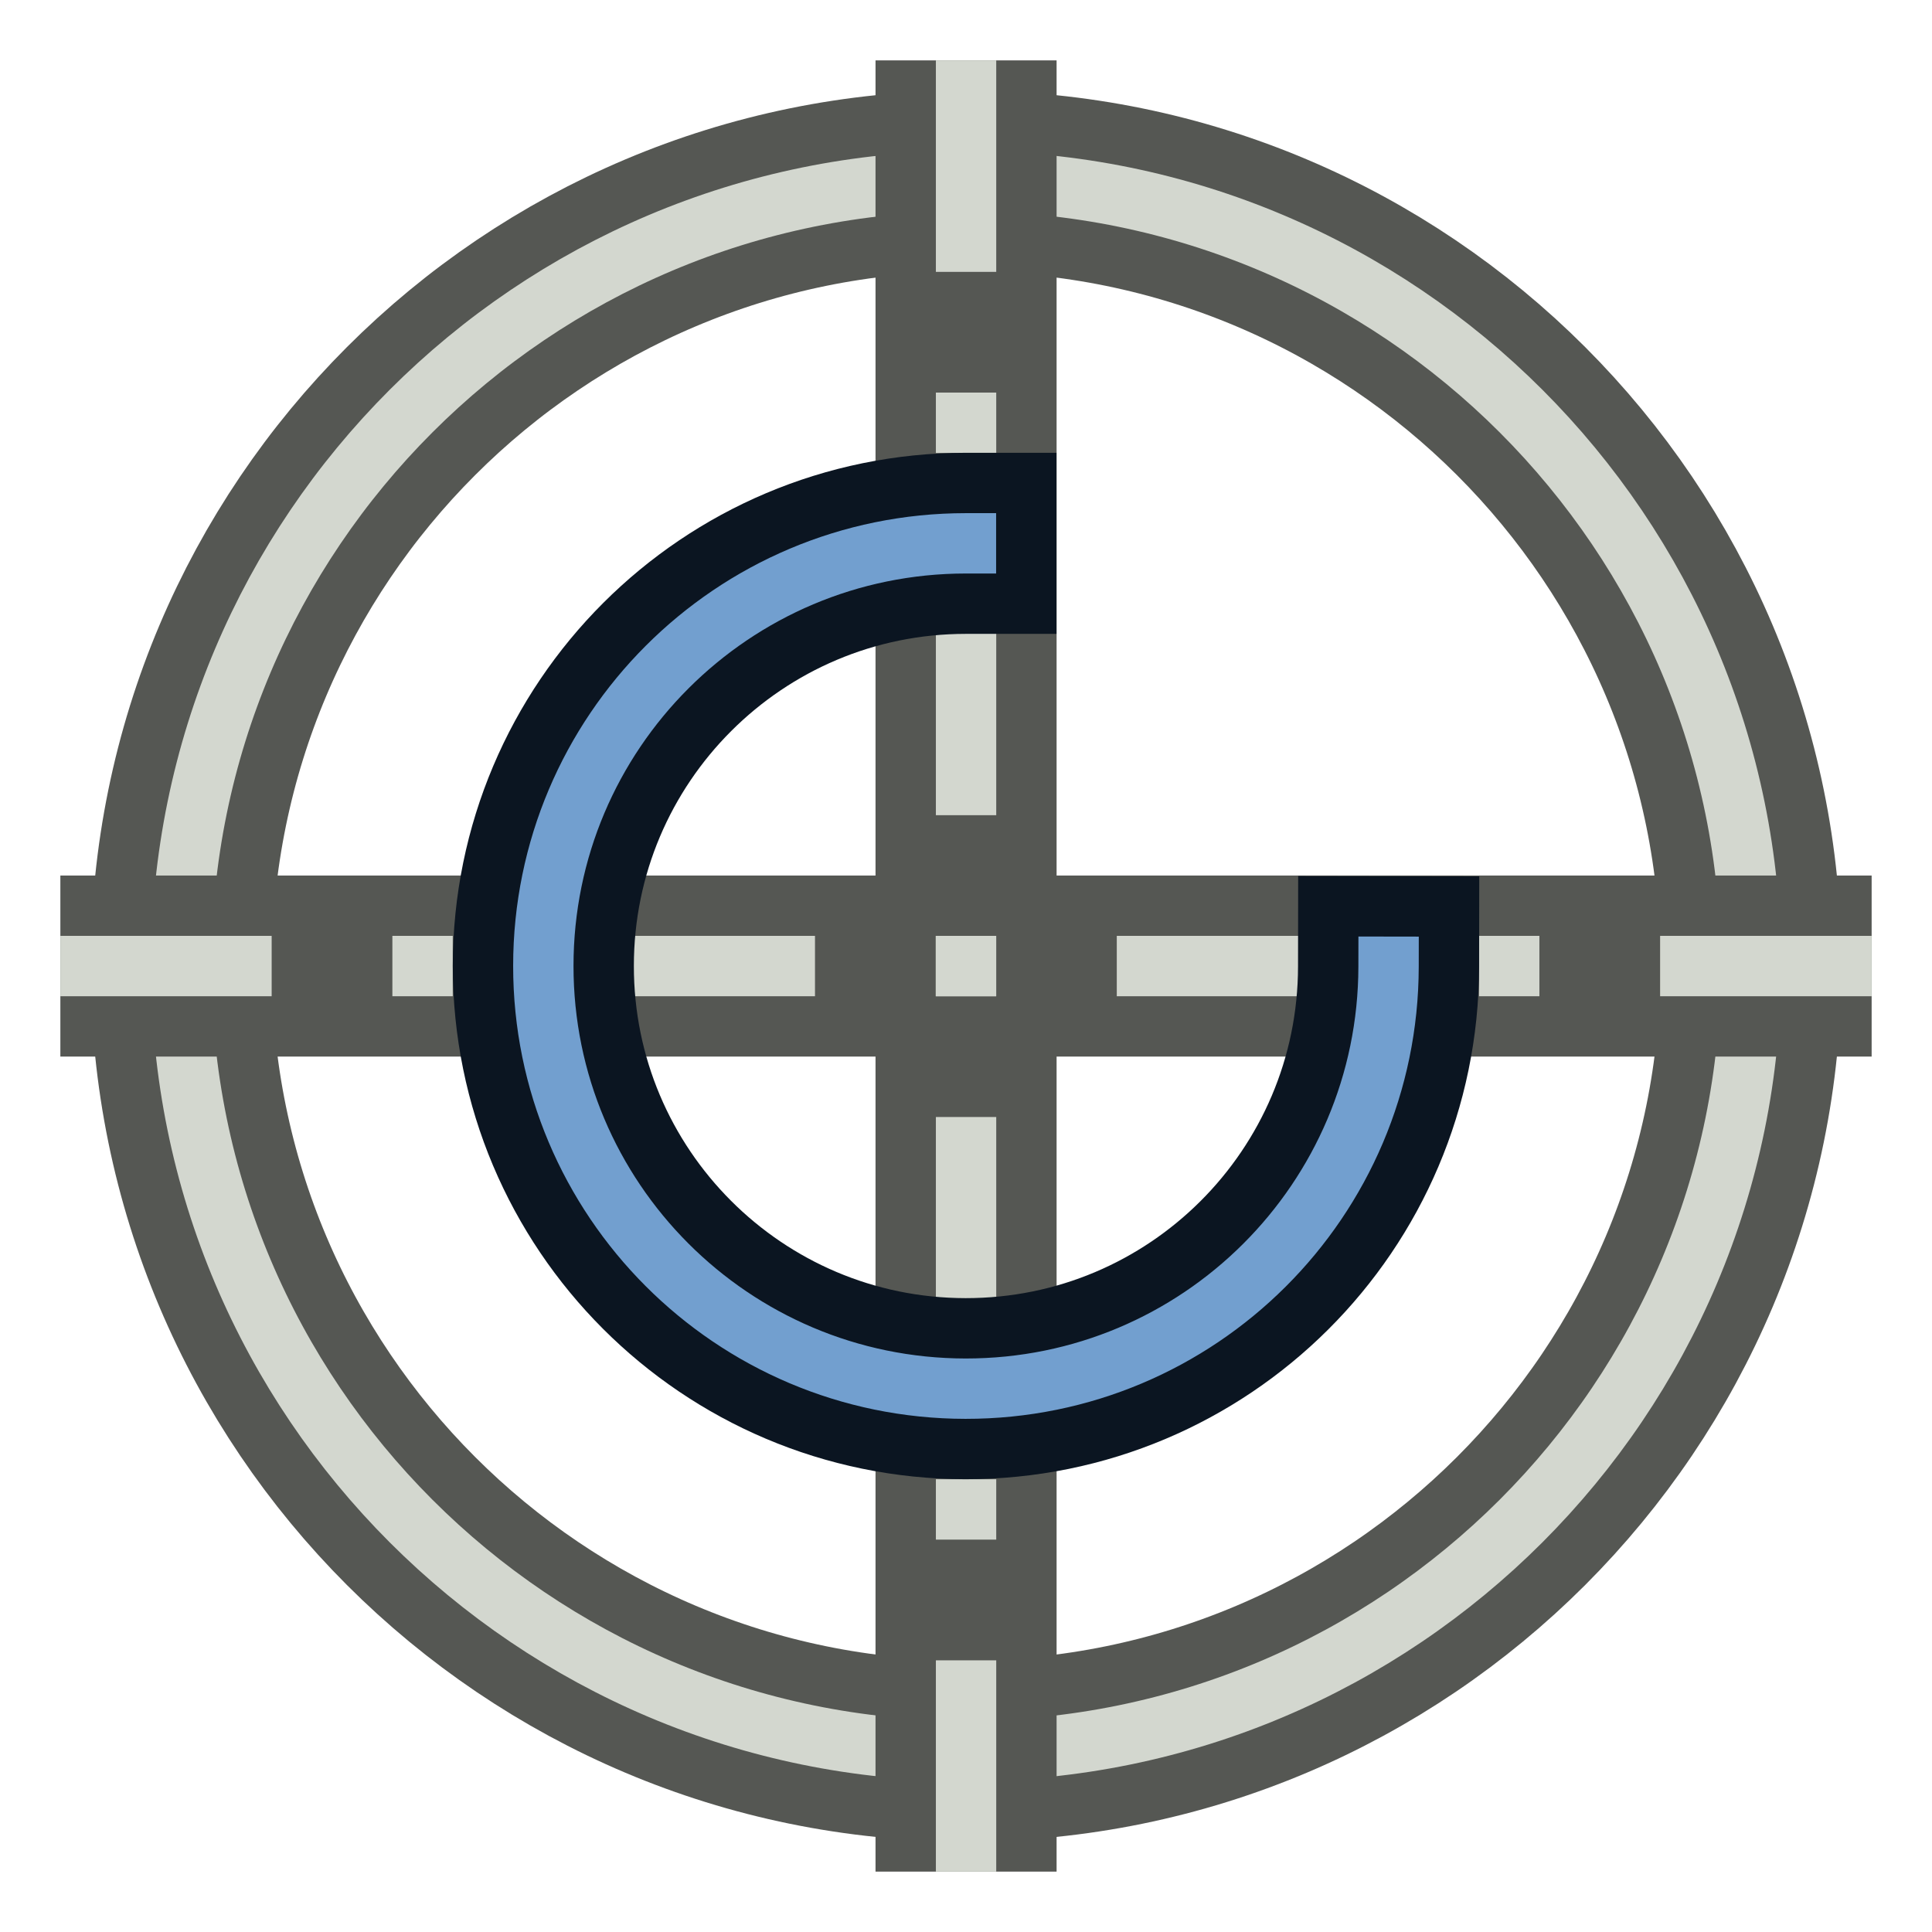
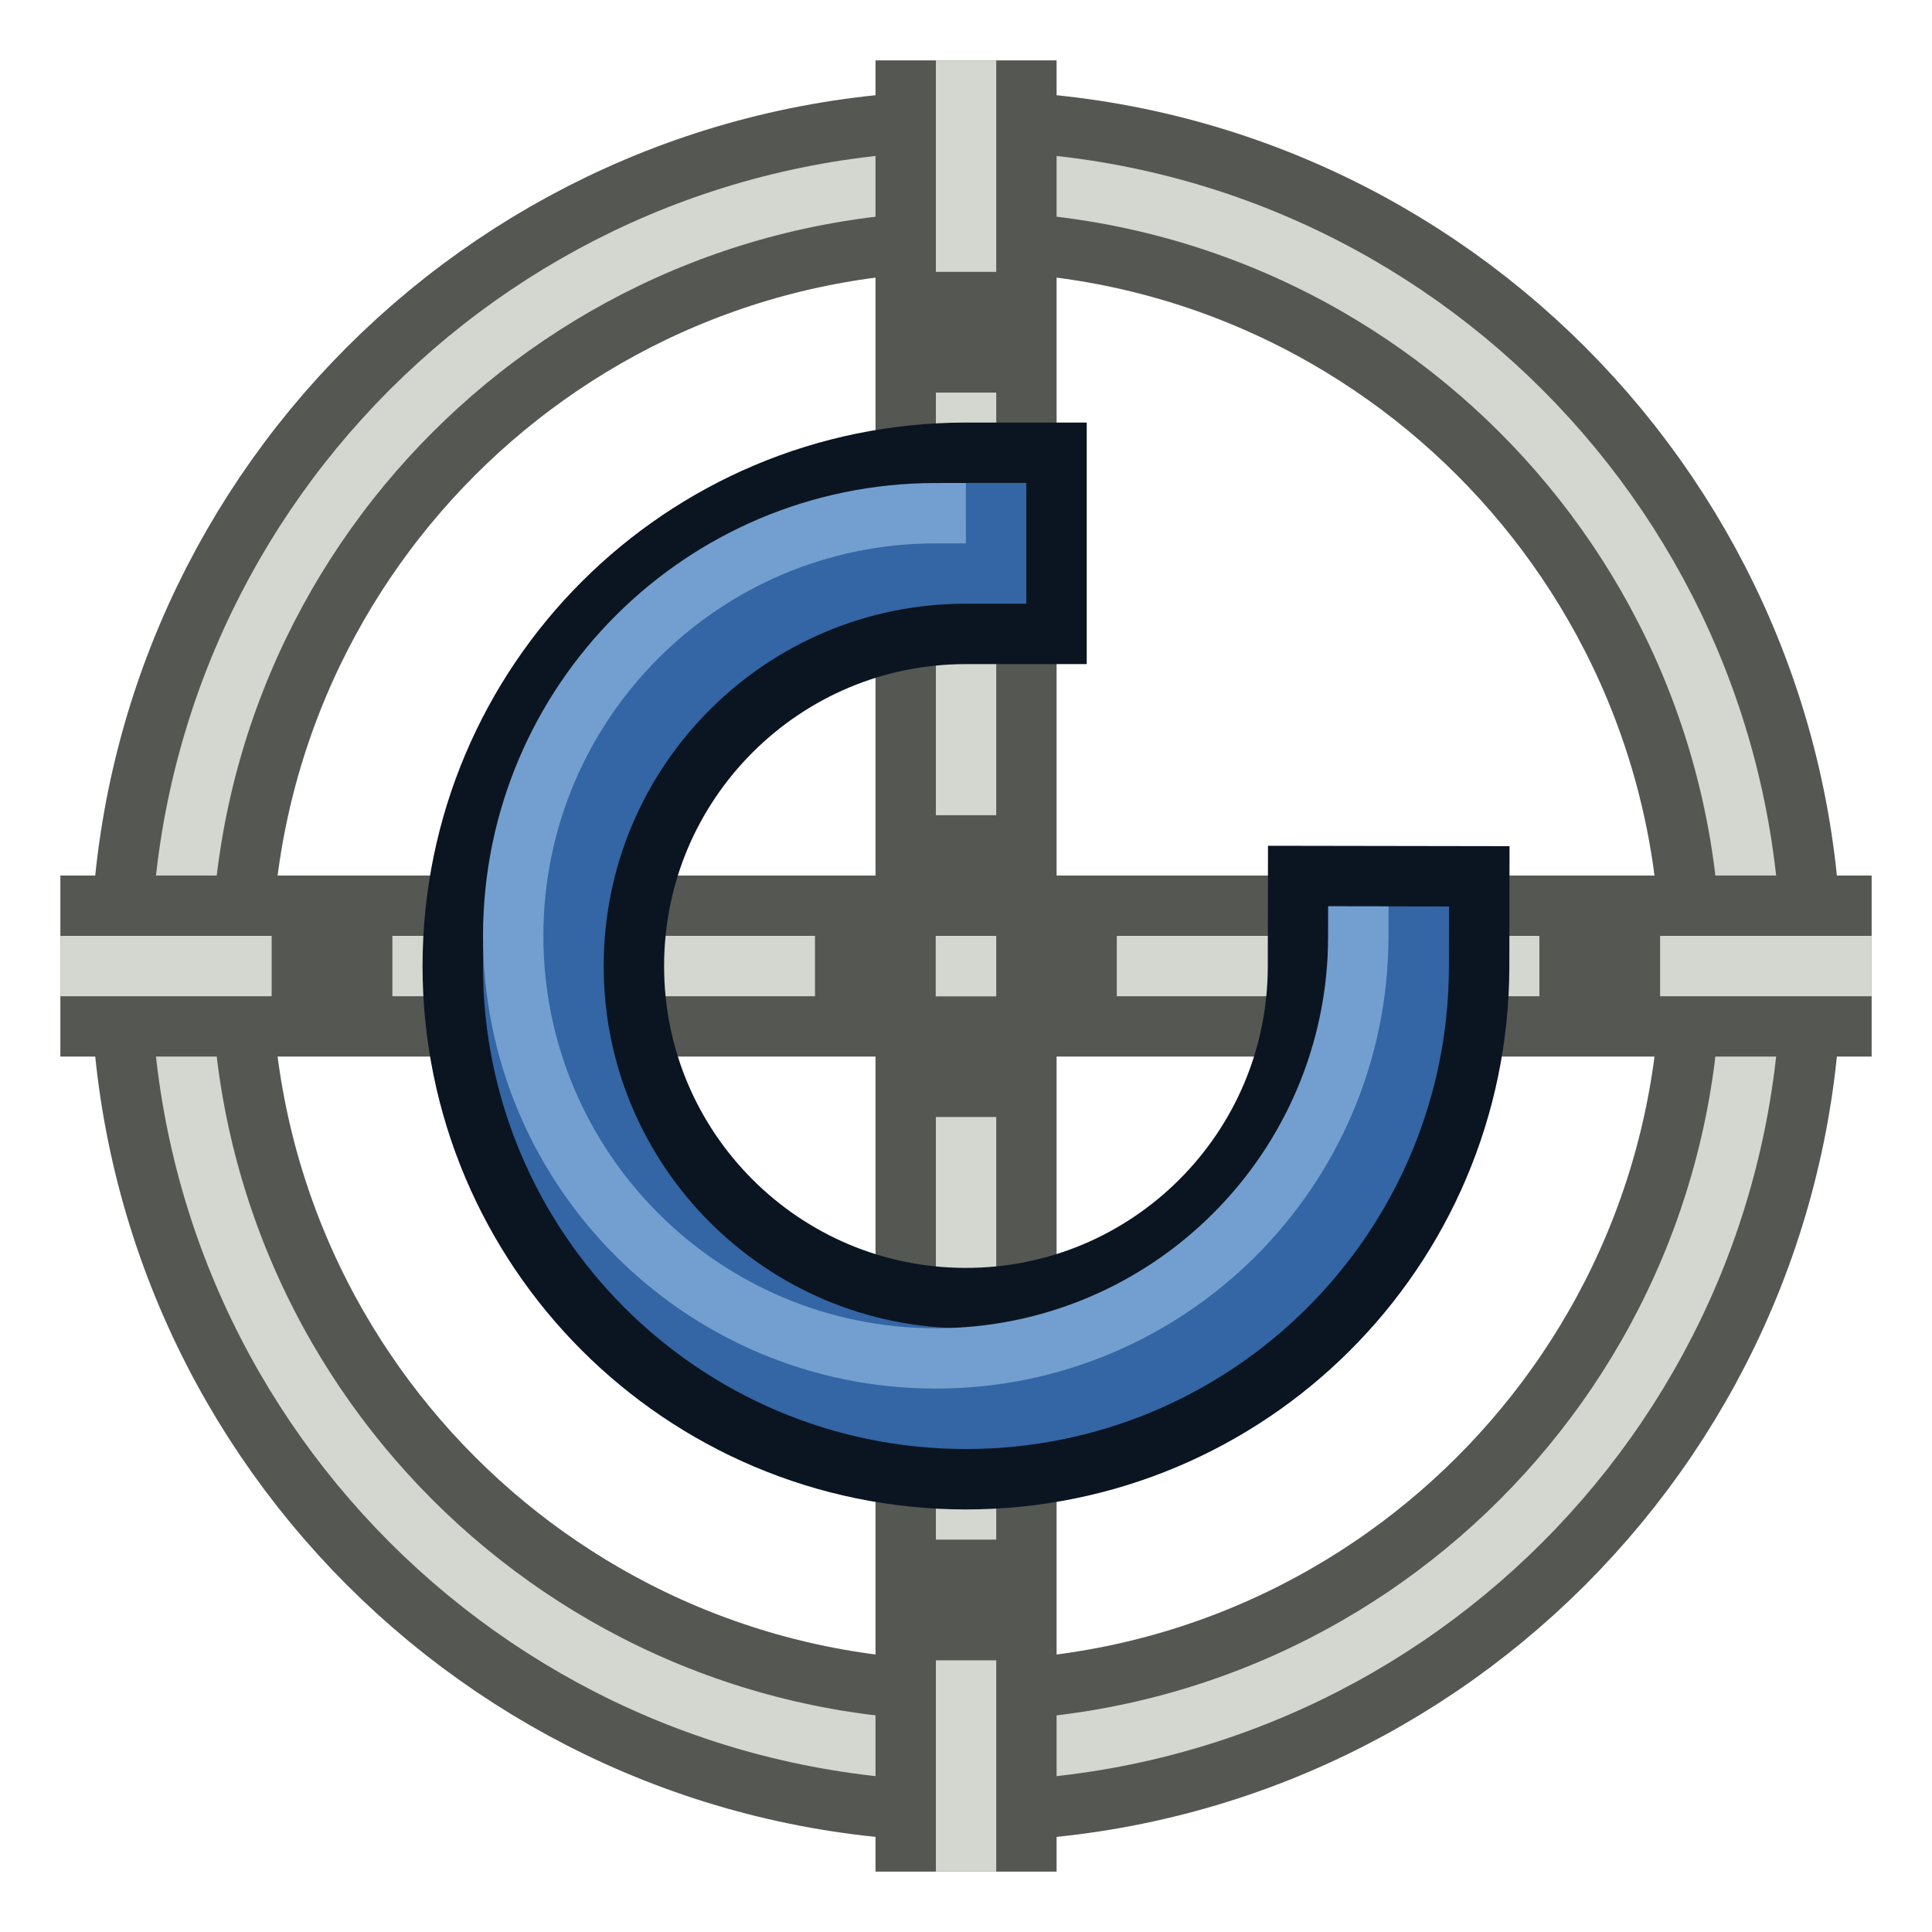
<svg xmlns="http://www.w3.org/2000/svg" width="64" height="64" viewBox="0 0 16.933 16.933" version="1.1" id="svg843">
  <defs id="defs837" />
  <g id="layer2">
    <g id="g3" transform="translate(0)" style="display:inline">
      <ellipse style="fill:none;stroke:#555753;stroke-width:1.588;stroke-linecap:round;stroke-linejoin:round;stroke-dasharray:none" id="path1" cx="8.467" cy="8.467" rx="6.879" ry="6.879" />
      <ellipse style="fill:none;stroke:#d3d7cf;stroke-width:0.529;stroke-linecap:round;stroke-linejoin:round;stroke-dasharray:none" id="ellipse1" cx="8.467" cy="8.467" rx="6.879" ry="6.879" />
    </g>
    <path style="fill:none;stroke:#555753;stroke-width:1.587;stroke-linejoin:round;stroke-dasharray:none;stroke-dashoffset:1.058" d="M 0.529,8.467 H 16.404" id="path2" transform="translate(0)" />
    <path style="fill:none;stroke:#555753;stroke-width:1.587;stroke-linejoin:round;stroke-dasharray:none;stroke-dashoffset:4" d="m 8.467,16.404 2e-7,-15.875" id="path6" transform="translate(0)" />
    <path style="fill:none;stroke:#d3d7cf;stroke-width:0.529;stroke-linejoin:round;stroke-dasharray:2.117, 1.058, 0.529, 1.058;stroke-dashoffset:0.265" d="M 0.529,8.467 H 16.404" id="path7" transform="translate(0)" />
    <path style="fill:none;stroke:#d3d7cf;stroke-width:0.529;stroke-linejoin:round;stroke-dasharray:2.117, 1.058, 0.529, 1.058;stroke-dashoffset:0.265" d="m 8.467,16.404 2e-7,-15.875" id="path8" transform="translate(0)" />
-     <path d="M 12.17,8.473 A 3.704,3.704 0 0 1 8.462,12.171 3.704,3.704 0 0 1 4.762,8.465 3.704,3.704 0 0 1 8.466,4.762" id="path1408-5" style="display:inline;opacity:1;fill:none;fill-opacity:1;fill-rule:nonzero;stroke:#0b1521;stroke-width:1.587;stroke-linecap:square;stroke-linejoin:bevel;stroke-miterlimit:4;stroke-dasharray:none;stroke-dashoffset:0;stroke-opacity:1" />
-     <path d="M 12.17,8.473 A 3.704,3.704 0 0 1 8.462,12.171 3.704,3.704 0 0 1 4.762,8.465 3.704,3.704 0 0 1 8.466,4.762" id="path3" style="display:inline;opacity:1;fill:none;fill-opacity:1;fill-rule:nonzero;stroke:#729fcf;stroke-width:0.529;stroke-linecap:square;stroke-linejoin:bevel;stroke-miterlimit:4;stroke-dasharray:none;stroke-dashoffset:0;stroke-opacity:1" />
+     <path d="M 12.17,8.473 A 3.704,3.704 0 0 1 8.462,12.171 3.704,3.704 0 0 1 4.762,8.465 3.704,3.704 0 0 1 8.466,4.762" id="path1408-5" style="display:inline;opacity:1;fill:none;fill-opacity:1;fill-rule:nonzero;stroke:#0b1521;stroke-width:2.117;stroke-linecap:square;stroke-linejoin:bevel;stroke-miterlimit:4;stroke-dasharray:none;stroke-dashoffset:0;stroke-opacity:1" />
+     <path d="M 12.17,8.473 A 3.704,3.704 0 0 1 8.462,12.171 3.704,3.704 0 0 1 4.762,8.465 3.704,3.704 0 0 1 8.466,4.762" id="path3" style="display:inline;opacity:1;fill:none;fill-opacity:1;fill-rule:nonzero;stroke:#3465a4;stroke-width:1.058;stroke-linecap:square;stroke-linejoin:bevel;stroke-miterlimit:4;stroke-dasharray:none;stroke-dashoffset:0;stroke-opacity:1" />
+     <path d="M 11.905,8.208 A 3.704,3.704 0 0 1 8.197,11.906 3.704,3.704 0 0 1 4.498,8.2 3.704,3.704 0 0 1 8.201,4.498" id="path4" style="display:inline;opacity:1;fill:none;fill-opacity:1;fill-rule:nonzero;stroke:#729fcf;stroke-width:0.529;stroke-linecap:square;stroke-linejoin:bevel;stroke-miterlimit:4;stroke-dasharray:none;stroke-dashoffset:0;stroke-opacity:1" />
  </g>
</svg>
